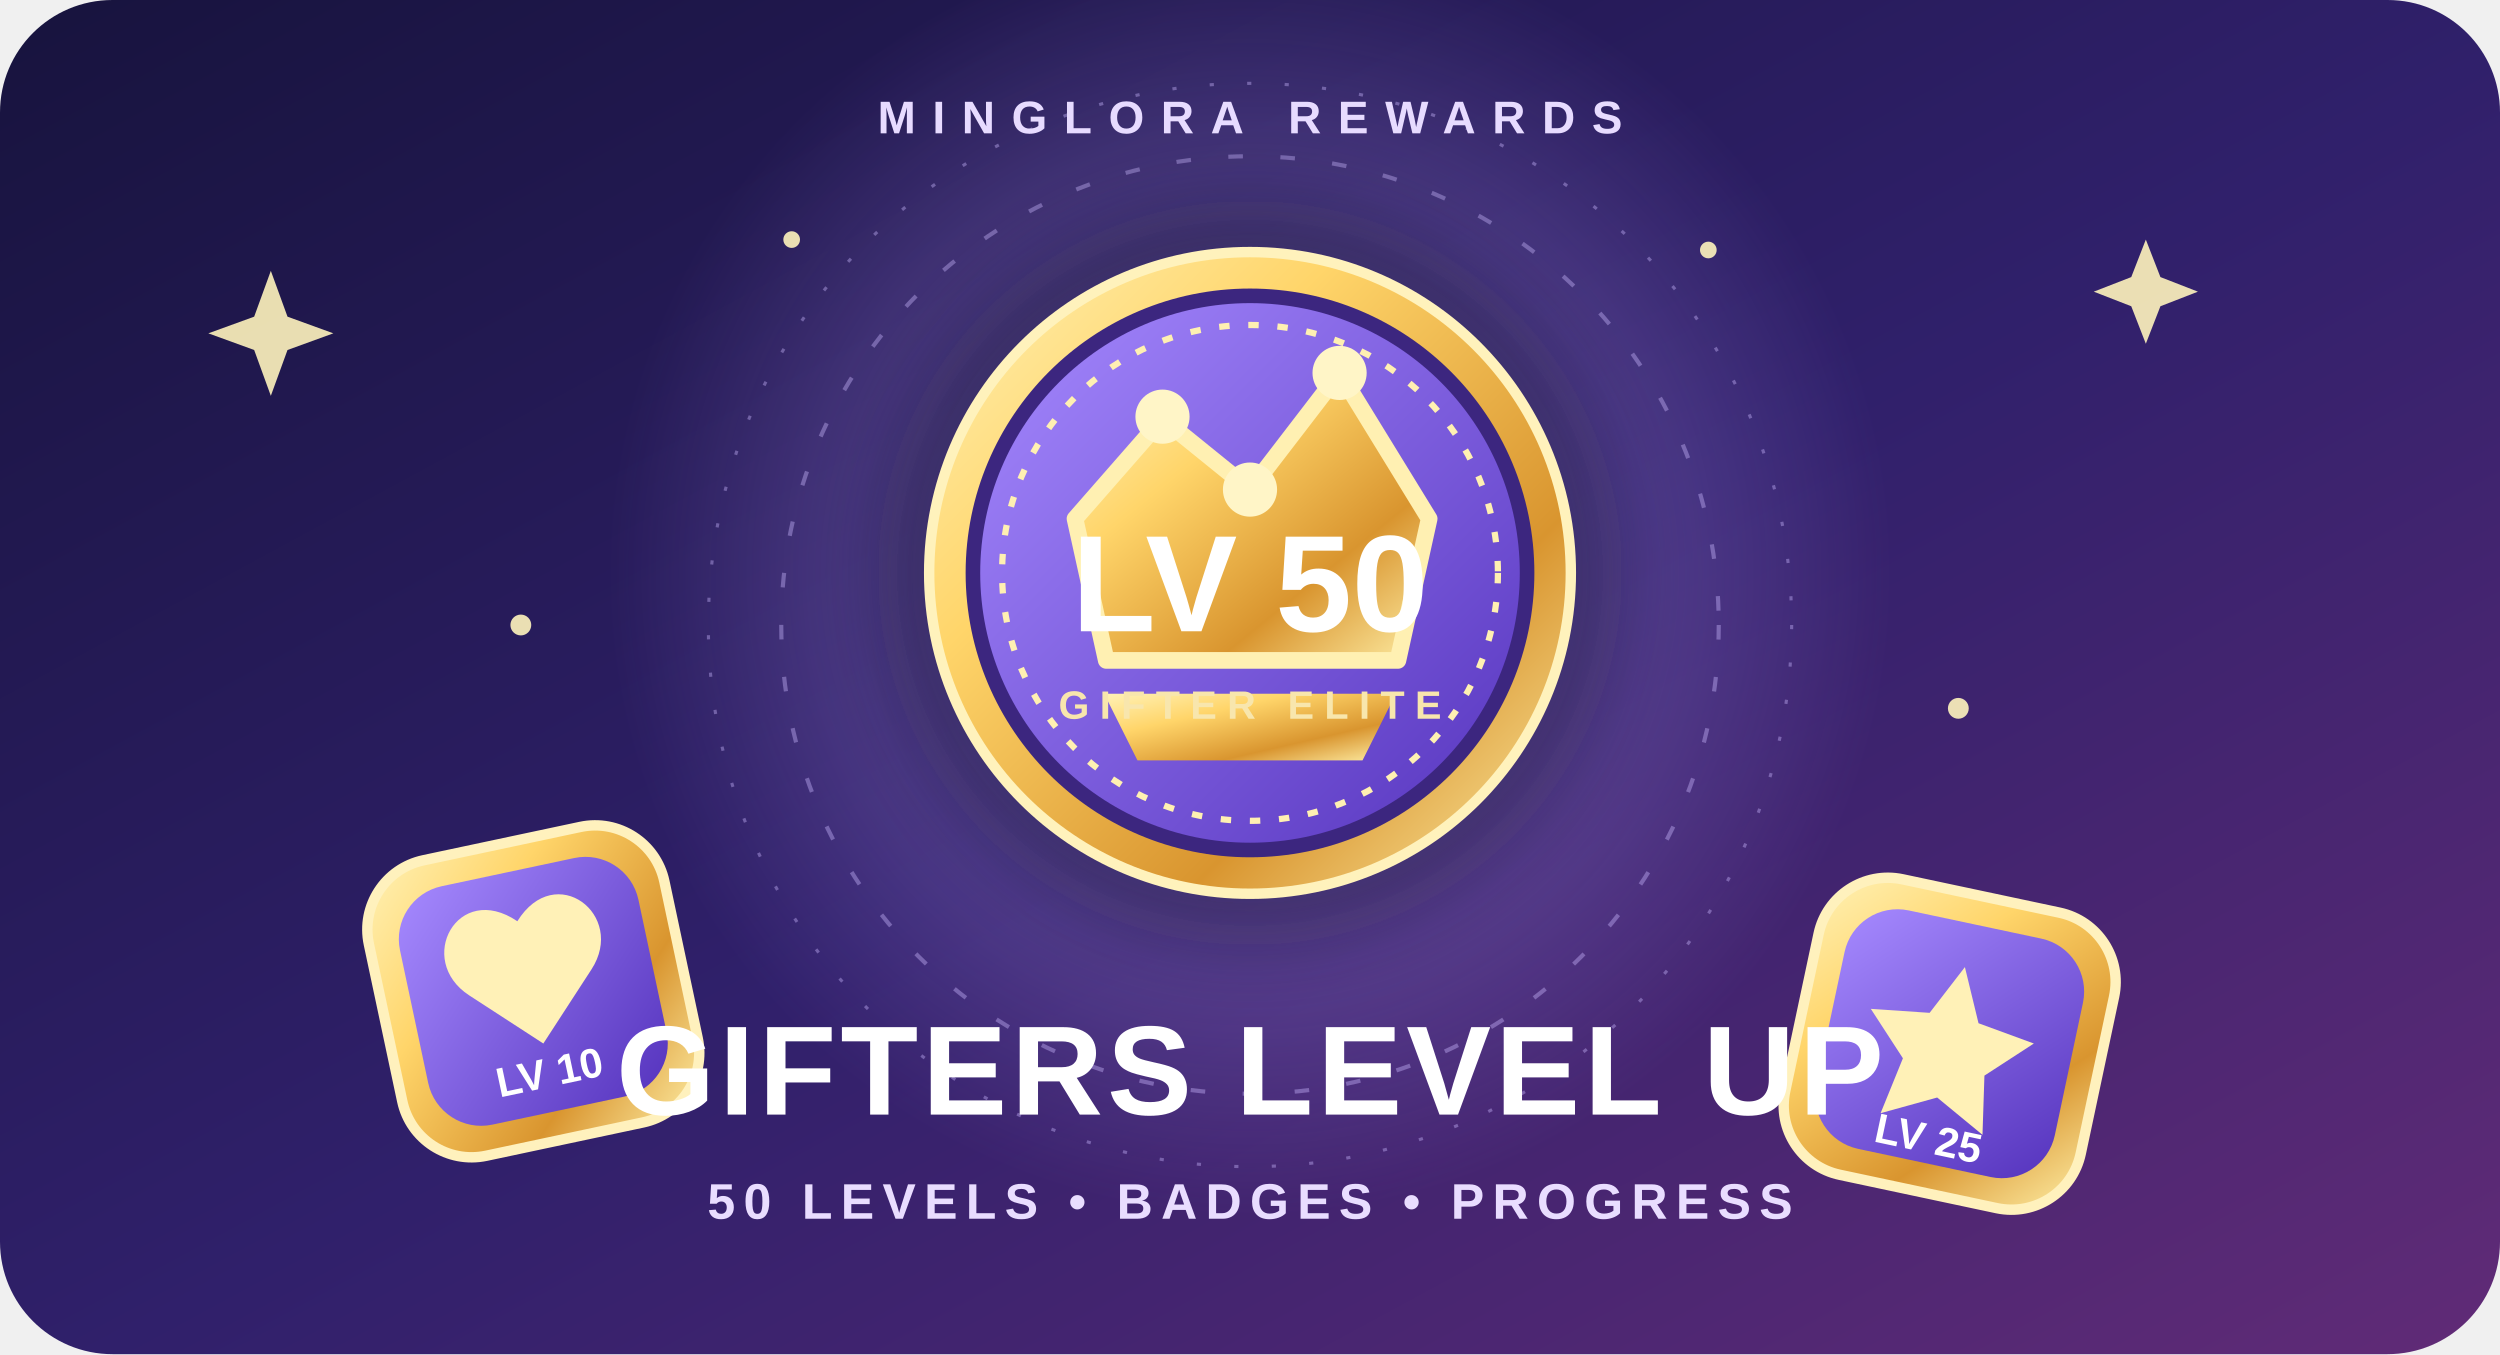
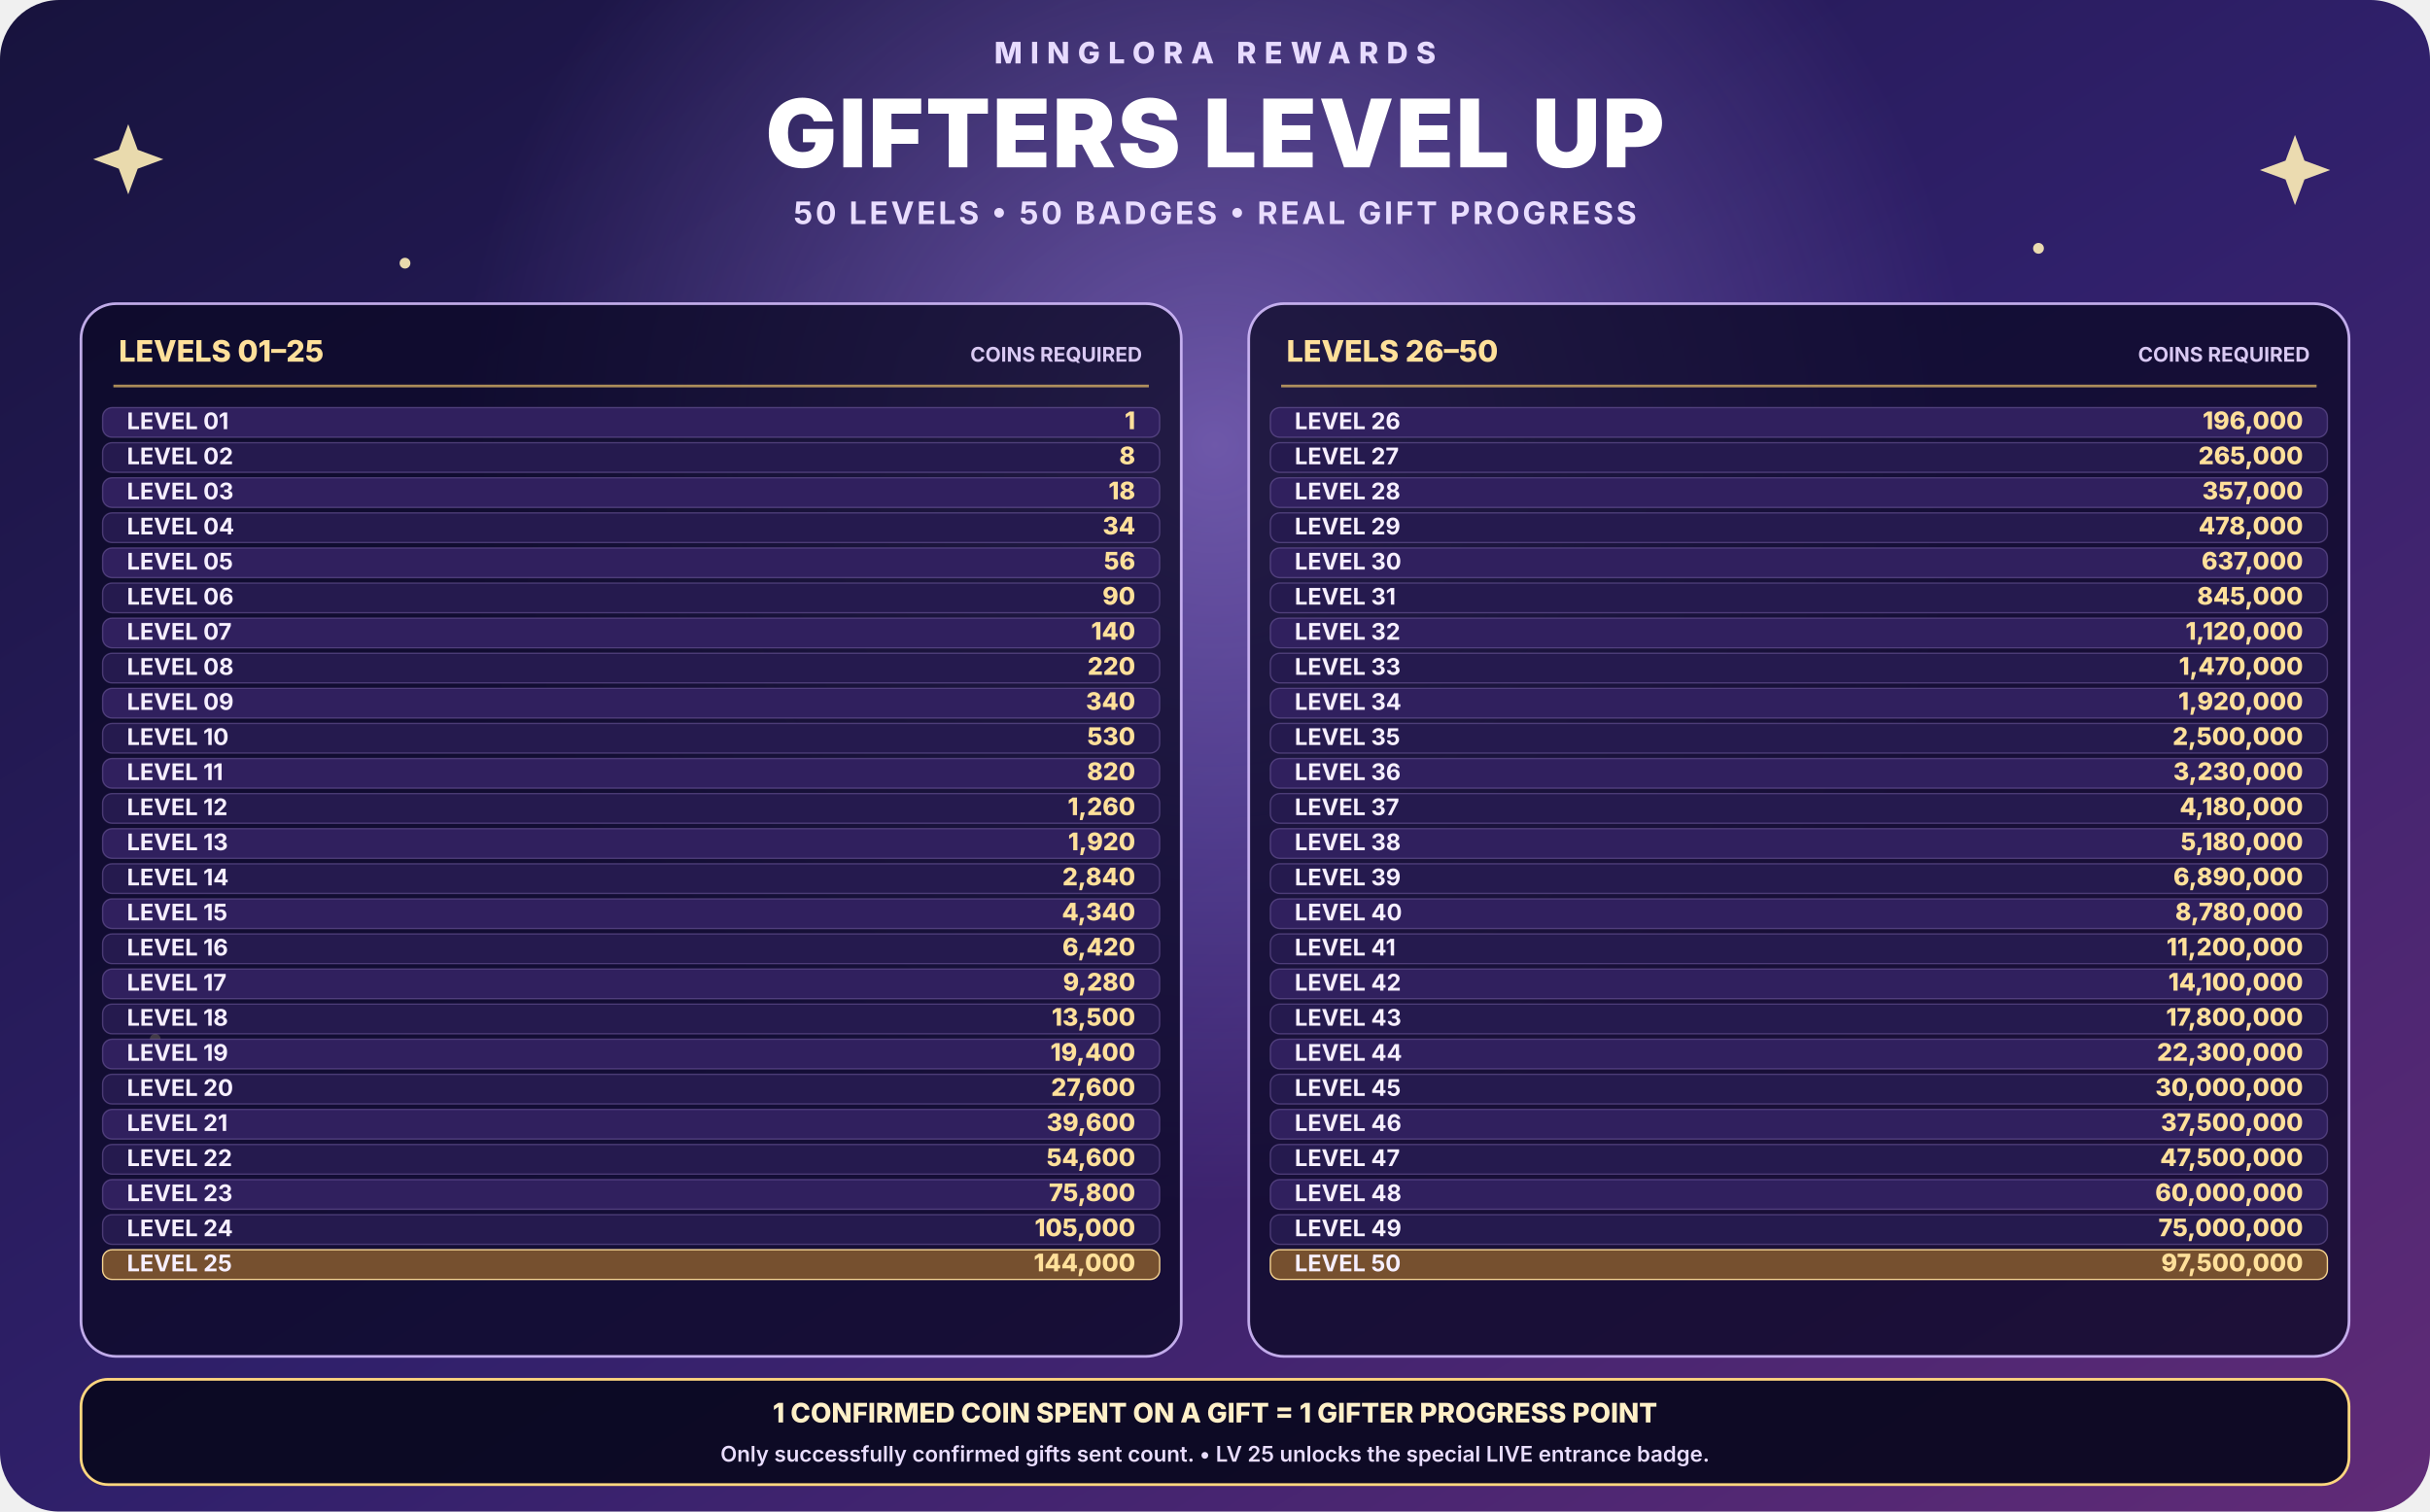
- <svg xmlns="http://www.w3.org/2000/svg" width="1200" height="650" viewBox="0 0 1200 650" role="img" aria-labelledby="title desc">
+ <svg xmlns="http://www.w3.org/2000/svg" width="1800" height="1120" viewBox="0 0 1800 1120" role="img" aria-labelledby="title desc">
  <defs>
    <linearGradient id="bg" x1="0" y1="0" x2="1" y2="1">
      <stop stop-color="#17133d" />
      <stop offset=".52" stop-color="#30206b" />
      <stop offset="1" stop-color="#612b77" />
    </linearGradient>
    <radialGradient id="glow">
-       <stop stop-color="#bd9cff" stop-opacity=".55" />
+       <stop stop-color="#bd9cff" stop-opacity=".46" />
      <stop offset="1" stop-color="#bd9cff" stop-opacity="0" />
    </radialGradient>
    <linearGradient id="gold" x1="0" y1="0" x2="1" y2="1">
      <stop stop-color="#fff2b7" />
-       <stop offset=".32" stop-color="#ffd56a" />
-       <stop offset=".7" stop-color="#d9952f" />
-       <stop offset="1" stop-color="#fff0a8" />
+       <stop offset=".5" stop-color="#ffd56a" />
+       <stop offset="1" stop-color="#d9952f" />
    </linearGradient>
-     <linearGradient id="purple" x1="0" y1="0" x2="1" y2="1">
-       <stop stop-color="#a68aff" />
-       <stop offset="1" stop-color="#5533bd" />
-     </linearGradient>
-     <filter id="shadow" x="-40%" y="-40%" width="180%" height="180%">
-       <feGaussianBlur stdDeviation="18" />
-     </filter>
  </defs>
-   <rect width="1200" height="650" rx="54" fill="url(#bg)" />
-   <circle cx="600" cy="275" r="310" fill="url(#glow)" />
-   <g fill="#fff4bd" opacity=".9">
-     <path d="M130 130l8 22 22 8-22 8-8 22-8-22-22-8 22-8z" />
-     <path d="M1030 115l7 18 18 7-18 7-7 18-7-18-18-7 18-7z" />
-     <circle cx="250" cy="300" r="5" />
-     <circle cx="940" cy="340" r="5" />
-     <circle cx="820" cy="120" r="4" />
-     <circle cx="380" cy="115" r="4" />
+   <rect width="1800" height="1120" rx="44" fill="url(#bg)" />
+   <circle cx="900" cy="330" r="560" fill="url(#glow)" />
+   <g fill="#fff0b8" opacity=".9">
+     <path d="M95 92l7 19 19 7-19 7-7 19-7-19-19-7 19-7z" />
+     <path d="M1700 100l7 19 19 7-19 7-7 19-7-19-19-7 19-7z" />
+     <circle cx="300" cy="195" r="4" />
+     <circle cx="1510" cy="184" r="4" />
+     <circle cx="1680" cy="830" r="4" />
+     <circle cx="115" cy="770" r="4" />
  </g>
-   <g opacity=".4" fill="none" stroke="#cbb8ff">
-     <circle cx="600" cy="300" r="225" stroke-width="2" stroke-dasharray="7 18" />
-     <circle cx="600" cy="300" r="260" stroke-width="1.5" stroke-dasharray="2 16" />
+   <text x="900" y="47" text-anchor="middle" fill="#e7dbff" font-family="Inter,Arial,sans-serif" font-size="22" font-weight="800" letter-spacing="6">MINGLORA REWARDS</text>
+   <text x="900" y="124" text-anchor="middle" fill="#fff" font-family="Inter,Arial,sans-serif" font-size="70" font-weight="900" letter-spacing="1.5">GIFTERS LEVEL UP</text>
+   <text x="900" y="166" text-anchor="middle" fill="#e9ddff" font-family="Inter,Arial,sans-serif" font-size="23" font-weight="700" letter-spacing="2">50 LEVELS  •  50 BADGES  •  REAL GIFT PROGRESS</text>
+   <path d="M70 192H1730" stroke="url(#gold)" stroke-width="5" stroke-linecap="round" />
+   <g>
+     <rect x="60" y="225" width="815" height="780" rx="26" fill="#0b0926" fill-opacity="0.76" stroke="#d7c0ff" stroke-opacity="0.88" stroke-width="2" />
+     <text x="88" y="268" fill="#ffe09a" font-family="Inter,Arial,sans-serif" font-size="22" font-weight="800">LEVELS 01–25</text>
+     <text x="846" y="268" text-anchor="end" fill="#d9c9f3" font-family="Inter,Arial,sans-serif" font-size="15" font-weight="700">COINS REQUIRED</text>
+     <path d="M84 286H851" stroke="#e7bd69" stroke-opacity="0.72" stroke-width="2" />
+     <g>
+       <rect x="76" y="302" width="783" height="22" rx="7" fill="#30205e" stroke="#7e67ae" stroke-opacity="0.48" />
+       <text x="94" y="318" fill="#f6efff" font-family="Inter,Arial,sans-serif" font-size="17" font-weight="650">LEVEL 01</text>
+       <text x="841" y="318" text-anchor="end" fill="#ffe09a" font-family="Inter,Arial,sans-serif" font-size="18" font-weight="800">1</text>
+     </g>
+     <g>
+       <rect x="76" y="328" width="783" height="22" rx="7" fill="#251a4e" stroke="#7e67ae" stroke-opacity="0.48" />
+       <text x="94" y="344" fill="#f6efff" font-family="Inter,Arial,sans-serif" font-size="17" font-weight="650">LEVEL 02</text>
+       <text x="841" y="344" text-anchor="end" fill="#ffe09a" font-family="Inter,Arial,sans-serif" font-size="18" font-weight="800">8</text>
+     </g>
+     <g>
+       <rect x="76" y="354" width="783" height="22" rx="7" fill="#30205e" stroke="#7e67ae" stroke-opacity="0.48" />
+       <text x="94" y="370" fill="#f6efff" font-family="Inter,Arial,sans-serif" font-size="17" font-weight="650">LEVEL 03</text>
+       <text x="841" y="370" text-anchor="end" fill="#ffe09a" font-family="Inter,Arial,sans-serif" font-size="18" font-weight="800">18</text>
+     </g>
+     <g>
+       <rect x="76" y="380" width="783" height="22" rx="7" fill="#251a4e" stroke="#7e67ae" stroke-opacity="0.48" />
+       <text x="94" y="396" fill="#f6efff" font-family="Inter,Arial,sans-serif" font-size="17" font-weight="650">LEVEL 04</text>
+       <text x="841" y="396" text-anchor="end" fill="#ffe09a" font-family="Inter,Arial,sans-serif" font-size="18" font-weight="800">34</text>
+     </g>
+     <g>
+       <rect x="76" y="406" width="783" height="22" rx="7" fill="#30205e" stroke="#7e67ae" stroke-opacity="0.48" />
+       <text x="94" y="422" fill="#f6efff" font-family="Inter,Arial,sans-serif" font-size="17" font-weight="650">LEVEL 05</text>
+       <text x="841" y="422" text-anchor="end" fill="#ffe09a" font-family="Inter,Arial,sans-serif" font-size="18" font-weight="800">56</text>
+     </g>
+     <g>
+       <rect x="76" y="432" width="783" height="22" rx="7" fill="#251a4e" stroke="#7e67ae" stroke-opacity="0.48" />
+       <text x="94" y="448" fill="#f6efff" font-family="Inter,Arial,sans-serif" font-size="17" font-weight="650">LEVEL 06</text>
+       <text x="841" y="448" text-anchor="end" fill="#ffe09a" font-family="Inter,Arial,sans-serif" font-size="18" font-weight="800">90</text>
+     </g>
+     <g>
+       <rect x="76" y="458" width="783" height="22" rx="7" fill="#30205e" stroke="#7e67ae" stroke-opacity="0.48" />
+       <text x="94" y="474" fill="#f6efff" font-family="Inter,Arial,sans-serif" font-size="17" font-weight="650">LEVEL 07</text>
+       <text x="841" y="474" text-anchor="end" fill="#ffe09a" font-family="Inter,Arial,sans-serif" font-size="18" font-weight="800">140</text>
+     </g>
+     <g>
+       <rect x="76" y="484" width="783" height="22" rx="7" fill="#251a4e" stroke="#7e67ae" stroke-opacity="0.48" />
+       <text x="94" y="500" fill="#f6efff" font-family="Inter,Arial,sans-serif" font-size="17" font-weight="650">LEVEL 08</text>
+       <text x="841" y="500" text-anchor="end" fill="#ffe09a" font-family="Inter,Arial,sans-serif" font-size="18" font-weight="800">220</text>
+     </g>
+     <g>
+       <rect x="76" y="510" width="783" height="22" rx="7" fill="#30205e" stroke="#7e67ae" stroke-opacity="0.48" />
+       <text x="94" y="526" fill="#f6efff" font-family="Inter,Arial,sans-serif" font-size="17" font-weight="650">LEVEL 09</text>
+       <text x="841" y="526" text-anchor="end" fill="#ffe09a" font-family="Inter,Arial,sans-serif" font-size="18" font-weight="800">340</text>
+     </g>
+     <g>
+       <rect x="76" y="536" width="783" height="22" rx="7" fill="#251a4e" stroke="#7e67ae" stroke-opacity="0.48" />
+       <text x="94" y="552" fill="#f6efff" font-family="Inter,Arial,sans-serif" font-size="17" font-weight="650">LEVEL 10</text>
+       <text x="841" y="552" text-anchor="end" fill="#ffe09a" font-family="Inter,Arial,sans-serif" font-size="18" font-weight="800">530</text>
+     </g>
+     <g>
+       <rect x="76" y="562" width="783" height="22" rx="7" fill="#30205e" stroke="#7e67ae" stroke-opacity="0.48" />
+       <text x="94" y="578" fill="#f6efff" font-family="Inter,Arial,sans-serif" font-size="17" font-weight="650">LEVEL 11</text>
+       <text x="841" y="578" text-anchor="end" fill="#ffe09a" font-family="Inter,Arial,sans-serif" font-size="18" font-weight="800">820</text>
+     </g>
+     <g>
+       <rect x="76" y="588" width="783" height="22" rx="7" fill="#251a4e" stroke="#7e67ae" stroke-opacity="0.48" />
+       <text x="94" y="604" fill="#f6efff" font-family="Inter,Arial,sans-serif" font-size="17" font-weight="650">LEVEL 12</text>
+       <text x="841" y="604" text-anchor="end" fill="#ffe09a" font-family="Inter,Arial,sans-serif" font-size="18" font-weight="800">1,260</text>
+     </g>
+     <g>
+       <rect x="76" y="614" width="783" height="22" rx="7" fill="#30205e" stroke="#7e67ae" stroke-opacity="0.48" />
+       <text x="94" y="630" fill="#f6efff" font-family="Inter,Arial,sans-serif" font-size="17" font-weight="650">LEVEL 13</text>
+       <text x="841" y="630" text-anchor="end" fill="#ffe09a" font-family="Inter,Arial,sans-serif" font-size="18" font-weight="800">1,920</text>
+     </g>
+     <g>
+       <rect x="76" y="640" width="783" height="22" rx="7" fill="#251a4e" stroke="#7e67ae" stroke-opacity="0.48" />
+       <text x="94" y="656" fill="#f6efff" font-family="Inter,Arial,sans-serif" font-size="17" font-weight="650">LEVEL 14</text>
+       <text x="841" y="656" text-anchor="end" fill="#ffe09a" font-family="Inter,Arial,sans-serif" font-size="18" font-weight="800">2,840</text>
+     </g>
+     <g>
+       <rect x="76" y="666" width="783" height="22" rx="7" fill="#30205e" stroke="#7e67ae" stroke-opacity="0.48" />
+       <text x="94" y="682" fill="#f6efff" font-family="Inter,Arial,sans-serif" font-size="17" font-weight="650">LEVEL 15</text>
+       <text x="841" y="682" text-anchor="end" fill="#ffe09a" font-family="Inter,Arial,sans-serif" font-size="18" font-weight="800">4,340</text>
+     </g>
+     <g>
+       <rect x="76" y="692" width="783" height="22" rx="7" fill="#251a4e" stroke="#7e67ae" stroke-opacity="0.48" />
+       <text x="94" y="708" fill="#f6efff" font-family="Inter,Arial,sans-serif" font-size="17" font-weight="650">LEVEL 16</text>
+       <text x="841" y="708" text-anchor="end" fill="#ffe09a" font-family="Inter,Arial,sans-serif" font-size="18" font-weight="800">6,420</text>
+     </g>
+     <g>
+       <rect x="76" y="718" width="783" height="22" rx="7" fill="#30205e" stroke="#7e67ae" stroke-opacity="0.48" />
+       <text x="94" y="734" fill="#f6efff" font-family="Inter,Arial,sans-serif" font-size="17" font-weight="650">LEVEL 17</text>
+       <text x="841" y="734" text-anchor="end" fill="#ffe09a" font-family="Inter,Arial,sans-serif" font-size="18" font-weight="800">9,280</text>
+     </g>
+     <g>
+       <rect x="76" y="744" width="783" height="22" rx="7" fill="#251a4e" stroke="#7e67ae" stroke-opacity="0.48" />
+       <text x="94" y="760" fill="#f6efff" font-family="Inter,Arial,sans-serif" font-size="17" font-weight="650">LEVEL 18</text>
+       <text x="841" y="760" text-anchor="end" fill="#ffe09a" font-family="Inter,Arial,sans-serif" font-size="18" font-weight="800">13,500</text>
+     </g>
+     <g>
+       <rect x="76" y="770" width="783" height="22" rx="7" fill="#30205e" stroke="#7e67ae" stroke-opacity="0.48" />
+       <text x="94" y="786" fill="#f6efff" font-family="Inter,Arial,sans-serif" font-size="17" font-weight="650">LEVEL 19</text>
+       <text x="841" y="786" text-anchor="end" fill="#ffe09a" font-family="Inter,Arial,sans-serif" font-size="18" font-weight="800">19,400</text>
+     </g>
+     <g>
+       <rect x="76" y="796" width="783" height="22" rx="7" fill="#251a4e" stroke="#7e67ae" stroke-opacity="0.48" />
+       <text x="94" y="812" fill="#f6efff" font-family="Inter,Arial,sans-serif" font-size="17" font-weight="650">LEVEL 20</text>
+       <text x="841" y="812" text-anchor="end" fill="#ffe09a" font-family="Inter,Arial,sans-serif" font-size="18" font-weight="800">27,600</text>
+     </g>
+     <g>
+       <rect x="76" y="822" width="783" height="22" rx="7" fill="#30205e" stroke="#7e67ae" stroke-opacity="0.48" />
+       <text x="94" y="838" fill="#f6efff" font-family="Inter,Arial,sans-serif" font-size="17" font-weight="650">LEVEL 21</text>
+       <text x="841" y="838" text-anchor="end" fill="#ffe09a" font-family="Inter,Arial,sans-serif" font-size="18" font-weight="800">39,600</text>
+     </g>
+     <g>
+       <rect x="76" y="848" width="783" height="22" rx="7" fill="#251a4e" stroke="#7e67ae" stroke-opacity="0.48" />
+       <text x="94" y="864" fill="#f6efff" font-family="Inter,Arial,sans-serif" font-size="17" font-weight="650">LEVEL 22</text>
+       <text x="841" y="864" text-anchor="end" fill="#ffe09a" font-family="Inter,Arial,sans-serif" font-size="18" font-weight="800">54,600</text>
+     </g>
+     <g>
+       <rect x="76" y="874" width="783" height="22" rx="7" fill="#30205e" stroke="#7e67ae" stroke-opacity="0.48" />
+       <text x="94" y="890" fill="#f6efff" font-family="Inter,Arial,sans-serif" font-size="17" font-weight="650">LEVEL 23</text>
+       <text x="841" y="890" text-anchor="end" fill="#ffe09a" font-family="Inter,Arial,sans-serif" font-size="18" font-weight="800">75,800</text>
+     </g>
+     <g>
+       <rect x="76" y="900" width="783" height="22" rx="7" fill="#251a4e" stroke="#7e67ae" stroke-opacity="0.48" />
+       <text x="94" y="916" fill="#f6efff" font-family="Inter,Arial,sans-serif" font-size="17" font-weight="650">LEVEL 24</text>
+       <text x="841" y="916" text-anchor="end" fill="#ffe09a" font-family="Inter,Arial,sans-serif" font-size="18" font-weight="800">105,000</text>
+     </g>
+     <g>
+       <rect x="76" y="926" width="783" height="22" rx="7" fill="#76502f" stroke="#ffdd96" stroke-opacity="0.95" />
+       <text x="94" y="942" fill="#f6efff" font-family="Inter,Arial,sans-serif" font-size="17" font-weight="650">LEVEL 25</text>
+       <text x="841" y="942" text-anchor="end" fill="#ffe09a" font-family="Inter,Arial,sans-serif" font-size="18" font-weight="800">144,000</text>
+     </g>
  </g>
-   <g transform="translate(600 275)">
-     <circle r="178" fill="#080b22" opacity=".35" filter="url(#shadow)" />
-     <circle r="154" fill="url(#gold)" stroke="#fff2bc" stroke-width="5" />
-     <circle r="133" fill="url(#purple)" stroke="#3c267f" stroke-width="7" />
-     <circle r="119" fill="none" stroke="#fff0b2" stroke-width="3" stroke-dasharray="5 9" />
-     <path d="M-84 -26l42 -48 42 34 43 -56 43 70-15 68h-140z" fill="url(#gold)" stroke="#fff0b2" stroke-width="8" stroke-linejoin="round" />
-     <circle cx="-42" cy="-75" r="13" fill="#fff5c7" />
-     <circle cx="0" cy="-40" r="13" fill="#fff5c7" />
-     <circle cx="43" cy="-96" r="13" fill="#fff5c7" />
-     <path d="M-70 58h140l-16 32h-108z" fill="url(#gold)" />
-     <text x="0" y="28" fill="#fff" font-family="Arial,sans-serif" font-size="66" font-weight="900" text-anchor="middle">LV 50</text>
-     <text x="0" y="70" fill="#f8e6ad" font-family="Arial,sans-serif" font-size="19" font-weight="800" letter-spacing="5" text-anchor="middle">GIFTER ELITE</text>
+   <g>
+     <rect x="925" y="225" width="815" height="780" rx="26" fill="#0b0926" fill-opacity="0.76" stroke="#d7c0ff" stroke-opacity="0.88" stroke-width="2" />
+     <text x="953" y="268" fill="#ffe09a" font-family="Inter,Arial,sans-serif" font-size="22" font-weight="800">LEVELS 26–50</text>
+     <text x="1711" y="268" text-anchor="end" fill="#d9c9f3" font-family="Inter,Arial,sans-serif" font-size="15" font-weight="700">COINS REQUIRED</text>
+     <path d="M949 286H1716" stroke="#e7bd69" stroke-opacity="0.72" stroke-width="2" />
+     <g>
+       <rect x="941" y="302" width="783" height="22" rx="7" fill="#30205e" stroke="#7e67ae" stroke-opacity="0.48" />
+       <text x="959" y="318" fill="#f6efff" font-family="Inter,Arial,sans-serif" font-size="17" font-weight="650">LEVEL 26</text>
+       <text x="1706" y="318" text-anchor="end" fill="#ffe09a" font-family="Inter,Arial,sans-serif" font-size="18" font-weight="800">196,000</text>
+     </g>
+     <g>
+       <rect x="941" y="328" width="783" height="22" rx="7" fill="#251a4e" stroke="#7e67ae" stroke-opacity="0.48" />
+       <text x="959" y="344" fill="#f6efff" font-family="Inter,Arial,sans-serif" font-size="17" font-weight="650">LEVEL 27</text>
+       <text x="1706" y="344" text-anchor="end" fill="#ffe09a" font-family="Inter,Arial,sans-serif" font-size="18" font-weight="800">265,000</text>
+     </g>
+     <g>
+       <rect x="941" y="354" width="783" height="22" rx="7" fill="#30205e" stroke="#7e67ae" stroke-opacity="0.48" />
+       <text x="959" y="370" fill="#f6efff" font-family="Inter,Arial,sans-serif" font-size="17" font-weight="650">LEVEL 28</text>
+       <text x="1706" y="370" text-anchor="end" fill="#ffe09a" font-family="Inter,Arial,sans-serif" font-size="18" font-weight="800">357,000</text>
+     </g>
+     <g>
+       <rect x="941" y="380" width="783" height="22" rx="7" fill="#251a4e" stroke="#7e67ae" stroke-opacity="0.48" />
+       <text x="959" y="396" fill="#f6efff" font-family="Inter,Arial,sans-serif" font-size="17" font-weight="650">LEVEL 29</text>
+       <text x="1706" y="396" text-anchor="end" fill="#ffe09a" font-family="Inter,Arial,sans-serif" font-size="18" font-weight="800">478,000</text>
+     </g>
+     <g>
+       <rect x="941" y="406" width="783" height="22" rx="7" fill="#30205e" stroke="#7e67ae" stroke-opacity="0.48" />
+       <text x="959" y="422" fill="#f6efff" font-family="Inter,Arial,sans-serif" font-size="17" font-weight="650">LEVEL 30</text>
+       <text x="1706" y="422" text-anchor="end" fill="#ffe09a" font-family="Inter,Arial,sans-serif" font-size="18" font-weight="800">637,000</text>
+     </g>
+     <g>
+       <rect x="941" y="432" width="783" height="22" rx="7" fill="#251a4e" stroke="#7e67ae" stroke-opacity="0.48" />
+       <text x="959" y="448" fill="#f6efff" font-family="Inter,Arial,sans-serif" font-size="17" font-weight="650">LEVEL 31</text>
+       <text x="1706" y="448" text-anchor="end" fill="#ffe09a" font-family="Inter,Arial,sans-serif" font-size="18" font-weight="800">845,000</text>
+     </g>
+     <g>
+       <rect x="941" y="458" width="783" height="22" rx="7" fill="#30205e" stroke="#7e67ae" stroke-opacity="0.48" />
+       <text x="959" y="474" fill="#f6efff" font-family="Inter,Arial,sans-serif" font-size="17" font-weight="650">LEVEL 32</text>
+       <text x="1706" y="474" text-anchor="end" fill="#ffe09a" font-family="Inter,Arial,sans-serif" font-size="18" font-weight="800">1,120,000</text>
+     </g>
+     <g>
+       <rect x="941" y="484" width="783" height="22" rx="7" fill="#251a4e" stroke="#7e67ae" stroke-opacity="0.48" />
+       <text x="959" y="500" fill="#f6efff" font-family="Inter,Arial,sans-serif" font-size="17" font-weight="650">LEVEL 33</text>
+       <text x="1706" y="500" text-anchor="end" fill="#ffe09a" font-family="Inter,Arial,sans-serif" font-size="18" font-weight="800">1,470,000</text>
+     </g>
+     <g>
+       <rect x="941" y="510" width="783" height="22" rx="7" fill="#30205e" stroke="#7e67ae" stroke-opacity="0.48" />
+       <text x="959" y="526" fill="#f6efff" font-family="Inter,Arial,sans-serif" font-size="17" font-weight="650">LEVEL 34</text>
+       <text x="1706" y="526" text-anchor="end" fill="#ffe09a" font-family="Inter,Arial,sans-serif" font-size="18" font-weight="800">1,920,000</text>
+     </g>
+     <g>
+       <rect x="941" y="536" width="783" height="22" rx="7" fill="#251a4e" stroke="#7e67ae" stroke-opacity="0.48" />
+       <text x="959" y="552" fill="#f6efff" font-family="Inter,Arial,sans-serif" font-size="17" font-weight="650">LEVEL 35</text>
+       <text x="1706" y="552" text-anchor="end" fill="#ffe09a" font-family="Inter,Arial,sans-serif" font-size="18" font-weight="800">2,500,000</text>
+     </g>
+     <g>
+       <rect x="941" y="562" width="783" height="22" rx="7" fill="#30205e" stroke="#7e67ae" stroke-opacity="0.48" />
+       <text x="959" y="578" fill="#f6efff" font-family="Inter,Arial,sans-serif" font-size="17" font-weight="650">LEVEL 36</text>
+       <text x="1706" y="578" text-anchor="end" fill="#ffe09a" font-family="Inter,Arial,sans-serif" font-size="18" font-weight="800">3,230,000</text>
+     </g>
+     <g>
+       <rect x="941" y="588" width="783" height="22" rx="7" fill="#251a4e" stroke="#7e67ae" stroke-opacity="0.48" />
+       <text x="959" y="604" fill="#f6efff" font-family="Inter,Arial,sans-serif" font-size="17" font-weight="650">LEVEL 37</text>
+       <text x="1706" y="604" text-anchor="end" fill="#ffe09a" font-family="Inter,Arial,sans-serif" font-size="18" font-weight="800">4,180,000</text>
+     </g>
+     <g>
+       <rect x="941" y="614" width="783" height="22" rx="7" fill="#30205e" stroke="#7e67ae" stroke-opacity="0.48" />
+       <text x="959" y="630" fill="#f6efff" font-family="Inter,Arial,sans-serif" font-size="17" font-weight="650">LEVEL 38</text>
+       <text x="1706" y="630" text-anchor="end" fill="#ffe09a" font-family="Inter,Arial,sans-serif" font-size="18" font-weight="800">5,180,000</text>
+     </g>
+     <g>
+       <rect x="941" y="640" width="783" height="22" rx="7" fill="#251a4e" stroke="#7e67ae" stroke-opacity="0.48" />
+       <text x="959" y="656" fill="#f6efff" font-family="Inter,Arial,sans-serif" font-size="17" font-weight="650">LEVEL 39</text>
+       <text x="1706" y="656" text-anchor="end" fill="#ffe09a" font-family="Inter,Arial,sans-serif" font-size="18" font-weight="800">6,890,000</text>
+     </g>
+     <g>
+       <rect x="941" y="666" width="783" height="22" rx="7" fill="#30205e" stroke="#7e67ae" stroke-opacity="0.48" />
+       <text x="959" y="682" fill="#f6efff" font-family="Inter,Arial,sans-serif" font-size="17" font-weight="650">LEVEL 40</text>
+       <text x="1706" y="682" text-anchor="end" fill="#ffe09a" font-family="Inter,Arial,sans-serif" font-size="18" font-weight="800">8,780,000</text>
+     </g>
+     <g>
+       <rect x="941" y="692" width="783" height="22" rx="7" fill="#251a4e" stroke="#7e67ae" stroke-opacity="0.48" />
+       <text x="959" y="708" fill="#f6efff" font-family="Inter,Arial,sans-serif" font-size="17" font-weight="650">LEVEL 41</text>
+       <text x="1706" y="708" text-anchor="end" fill="#ffe09a" font-family="Inter,Arial,sans-serif" font-size="18" font-weight="800">11,200,000</text>
+     </g>
+     <g>
+       <rect x="941" y="718" width="783" height="22" rx="7" fill="#30205e" stroke="#7e67ae" stroke-opacity="0.48" />
+       <text x="959" y="734" fill="#f6efff" font-family="Inter,Arial,sans-serif" font-size="17" font-weight="650">LEVEL 42</text>
+       <text x="1706" y="734" text-anchor="end" fill="#ffe09a" font-family="Inter,Arial,sans-serif" font-size="18" font-weight="800">14,100,000</text>
+     </g>
+     <g>
+       <rect x="941" y="744" width="783" height="22" rx="7" fill="#251a4e" stroke="#7e67ae" stroke-opacity="0.48" />
+       <text x="959" y="760" fill="#f6efff" font-family="Inter,Arial,sans-serif" font-size="17" font-weight="650">LEVEL 43</text>
+       <text x="1706" y="760" text-anchor="end" fill="#ffe09a" font-family="Inter,Arial,sans-serif" font-size="18" font-weight="800">17,800,000</text>
+     </g>
+     <g>
+       <rect x="941" y="770" width="783" height="22" rx="7" fill="#30205e" stroke="#7e67ae" stroke-opacity="0.48" />
+       <text x="959" y="786" fill="#f6efff" font-family="Inter,Arial,sans-serif" font-size="17" font-weight="650">LEVEL 44</text>
+       <text x="1706" y="786" text-anchor="end" fill="#ffe09a" font-family="Inter,Arial,sans-serif" font-size="18" font-weight="800">22,300,000</text>
+     </g>
+     <g>
+       <rect x="941" y="796" width="783" height="22" rx="7" fill="#251a4e" stroke="#7e67ae" stroke-opacity="0.48" />
+       <text x="959" y="812" fill="#f6efff" font-family="Inter,Arial,sans-serif" font-size="17" font-weight="650">LEVEL 45</text>
+       <text x="1706" y="812" text-anchor="end" fill="#ffe09a" font-family="Inter,Arial,sans-serif" font-size="18" font-weight="800">30,000,000</text>
+     </g>
+     <g>
+       <rect x="941" y="822" width="783" height="22" rx="7" fill="#30205e" stroke="#7e67ae" stroke-opacity="0.48" />
+       <text x="959" y="838" fill="#f6efff" font-family="Inter,Arial,sans-serif" font-size="17" font-weight="650">LEVEL 46</text>
+       <text x="1706" y="838" text-anchor="end" fill="#ffe09a" font-family="Inter,Arial,sans-serif" font-size="18" font-weight="800">37,500,000</text>
+     </g>
+     <g>
+       <rect x="941" y="848" width="783" height="22" rx="7" fill="#251a4e" stroke="#7e67ae" stroke-opacity="0.48" />
+       <text x="959" y="864" fill="#f6efff" font-family="Inter,Arial,sans-serif" font-size="17" font-weight="650">LEVEL 47</text>
+       <text x="1706" y="864" text-anchor="end" fill="#ffe09a" font-family="Inter,Arial,sans-serif" font-size="18" font-weight="800">47,500,000</text>
+     </g>
+     <g>
+       <rect x="941" y="874" width="783" height="22" rx="7" fill="#30205e" stroke="#7e67ae" stroke-opacity="0.48" />
+       <text x="959" y="890" fill="#f6efff" font-family="Inter,Arial,sans-serif" font-size="17" font-weight="650">LEVEL 48</text>
+       <text x="1706" y="890" text-anchor="end" fill="#ffe09a" font-family="Inter,Arial,sans-serif" font-size="18" font-weight="800">60,000,000</text>
+     </g>
+     <g>
+       <rect x="941" y="900" width="783" height="22" rx="7" fill="#251a4e" stroke="#7e67ae" stroke-opacity="0.48" />
+       <text x="959" y="916" fill="#f6efff" font-family="Inter,Arial,sans-serif" font-size="17" font-weight="650">LEVEL 49</text>
+       <text x="1706" y="916" text-anchor="end" fill="#ffe09a" font-family="Inter,Arial,sans-serif" font-size="18" font-weight="800">75,000,000</text>
+     </g>
+     <g>
+       <rect x="941" y="926" width="783" height="22" rx="7" fill="#76502f" stroke="#ffdd96" stroke-opacity="0.95" />
+       <text x="959" y="942" fill="#f6efff" font-family="Inter,Arial,sans-serif" font-size="17" font-weight="650">LEVEL 50</text>
+       <text x="1706" y="942" text-anchor="end" fill="#ffe09a" font-family="Inter,Arial,sans-serif" font-size="18" font-weight="800">97,500,000</text>
+     </g>
  </g>
-   <g transform="translate(170 420) rotate(-12)">
-     <rect width="145" height="145" rx="34" fill="url(#gold)" stroke="#fff1bd" stroke-width="5" />
-     <rect x="14" y="14" width="117" height="117" rx="26" fill="url(#purple)" />
-     <path d="M72 38c-24-25-52 8-30 30l30 30 30-30c22-22-6-55-30-30z" fill="#fff1b7" />
-     <text x="72" y="119" fill="#fff" font-family="Arial,sans-serif" font-size="20" font-weight="900" text-anchor="middle">LV 10</text>
-   </g>
-   <g transform="translate(880 415) rotate(12)">
-     <rect width="145" height="145" rx="34" fill="url(#gold)" stroke="#fff1bd" stroke-width="5" />
-     <rect x="14" y="14" width="117" height="117" rx="26" fill="url(#purple)" />
-     <path d="M72 35l12 25 28 4-20 20 5 28-25-13-25 13 5-28-20-20 28-4z" fill="#fff1b7" />
-     <text x="72" y="126" fill="#fff" font-family="Arial,sans-serif" font-size="20" font-weight="900" text-anchor="middle">LV 25</text>
-   </g>
-   <text x="600" y="64" fill="#e7dbff" font-family="Arial,sans-serif" font-size="22" font-weight="800" letter-spacing="8" text-anchor="middle">MINGLORA REWARDS</text>
-   <text x="600" y="535" fill="#fff" font-family="Arial,sans-serif" font-size="61" font-weight="900" letter-spacing="2" text-anchor="middle">GIFTERS LEVEL UP</text>
-   <text x="600" y="585" fill="#e9ddff" font-family="Arial,sans-serif" font-size="24" font-weight="700" letter-spacing="4" text-anchor="middle">50 LEVELS  •  BADGES  •  PROGRESS</text>
+   <rect x="60" y="1022" width="1680" height="78" rx="20" fill="#09081f" fill-opacity=".92" stroke="#ffd77f" stroke-width="2" />
+   <text x="900" y="1054" text-anchor="middle" fill="#fff0c7" font-family="Inter,Arial,sans-serif" font-size="20" font-weight="800">1 CONFIRMED COIN SPENT ON A GIFT = 1 GIFTER PROGRESS POINT</text>
+   <text x="900" y="1083" text-anchor="middle" fill="#e9ddff" font-family="Inter,Arial,sans-serif" font-size="16" font-weight="600">Only successfully confirmed gifts sent count.  •  LV 25 unlocks the special LIVE entrance badge.</text>
</svg>
